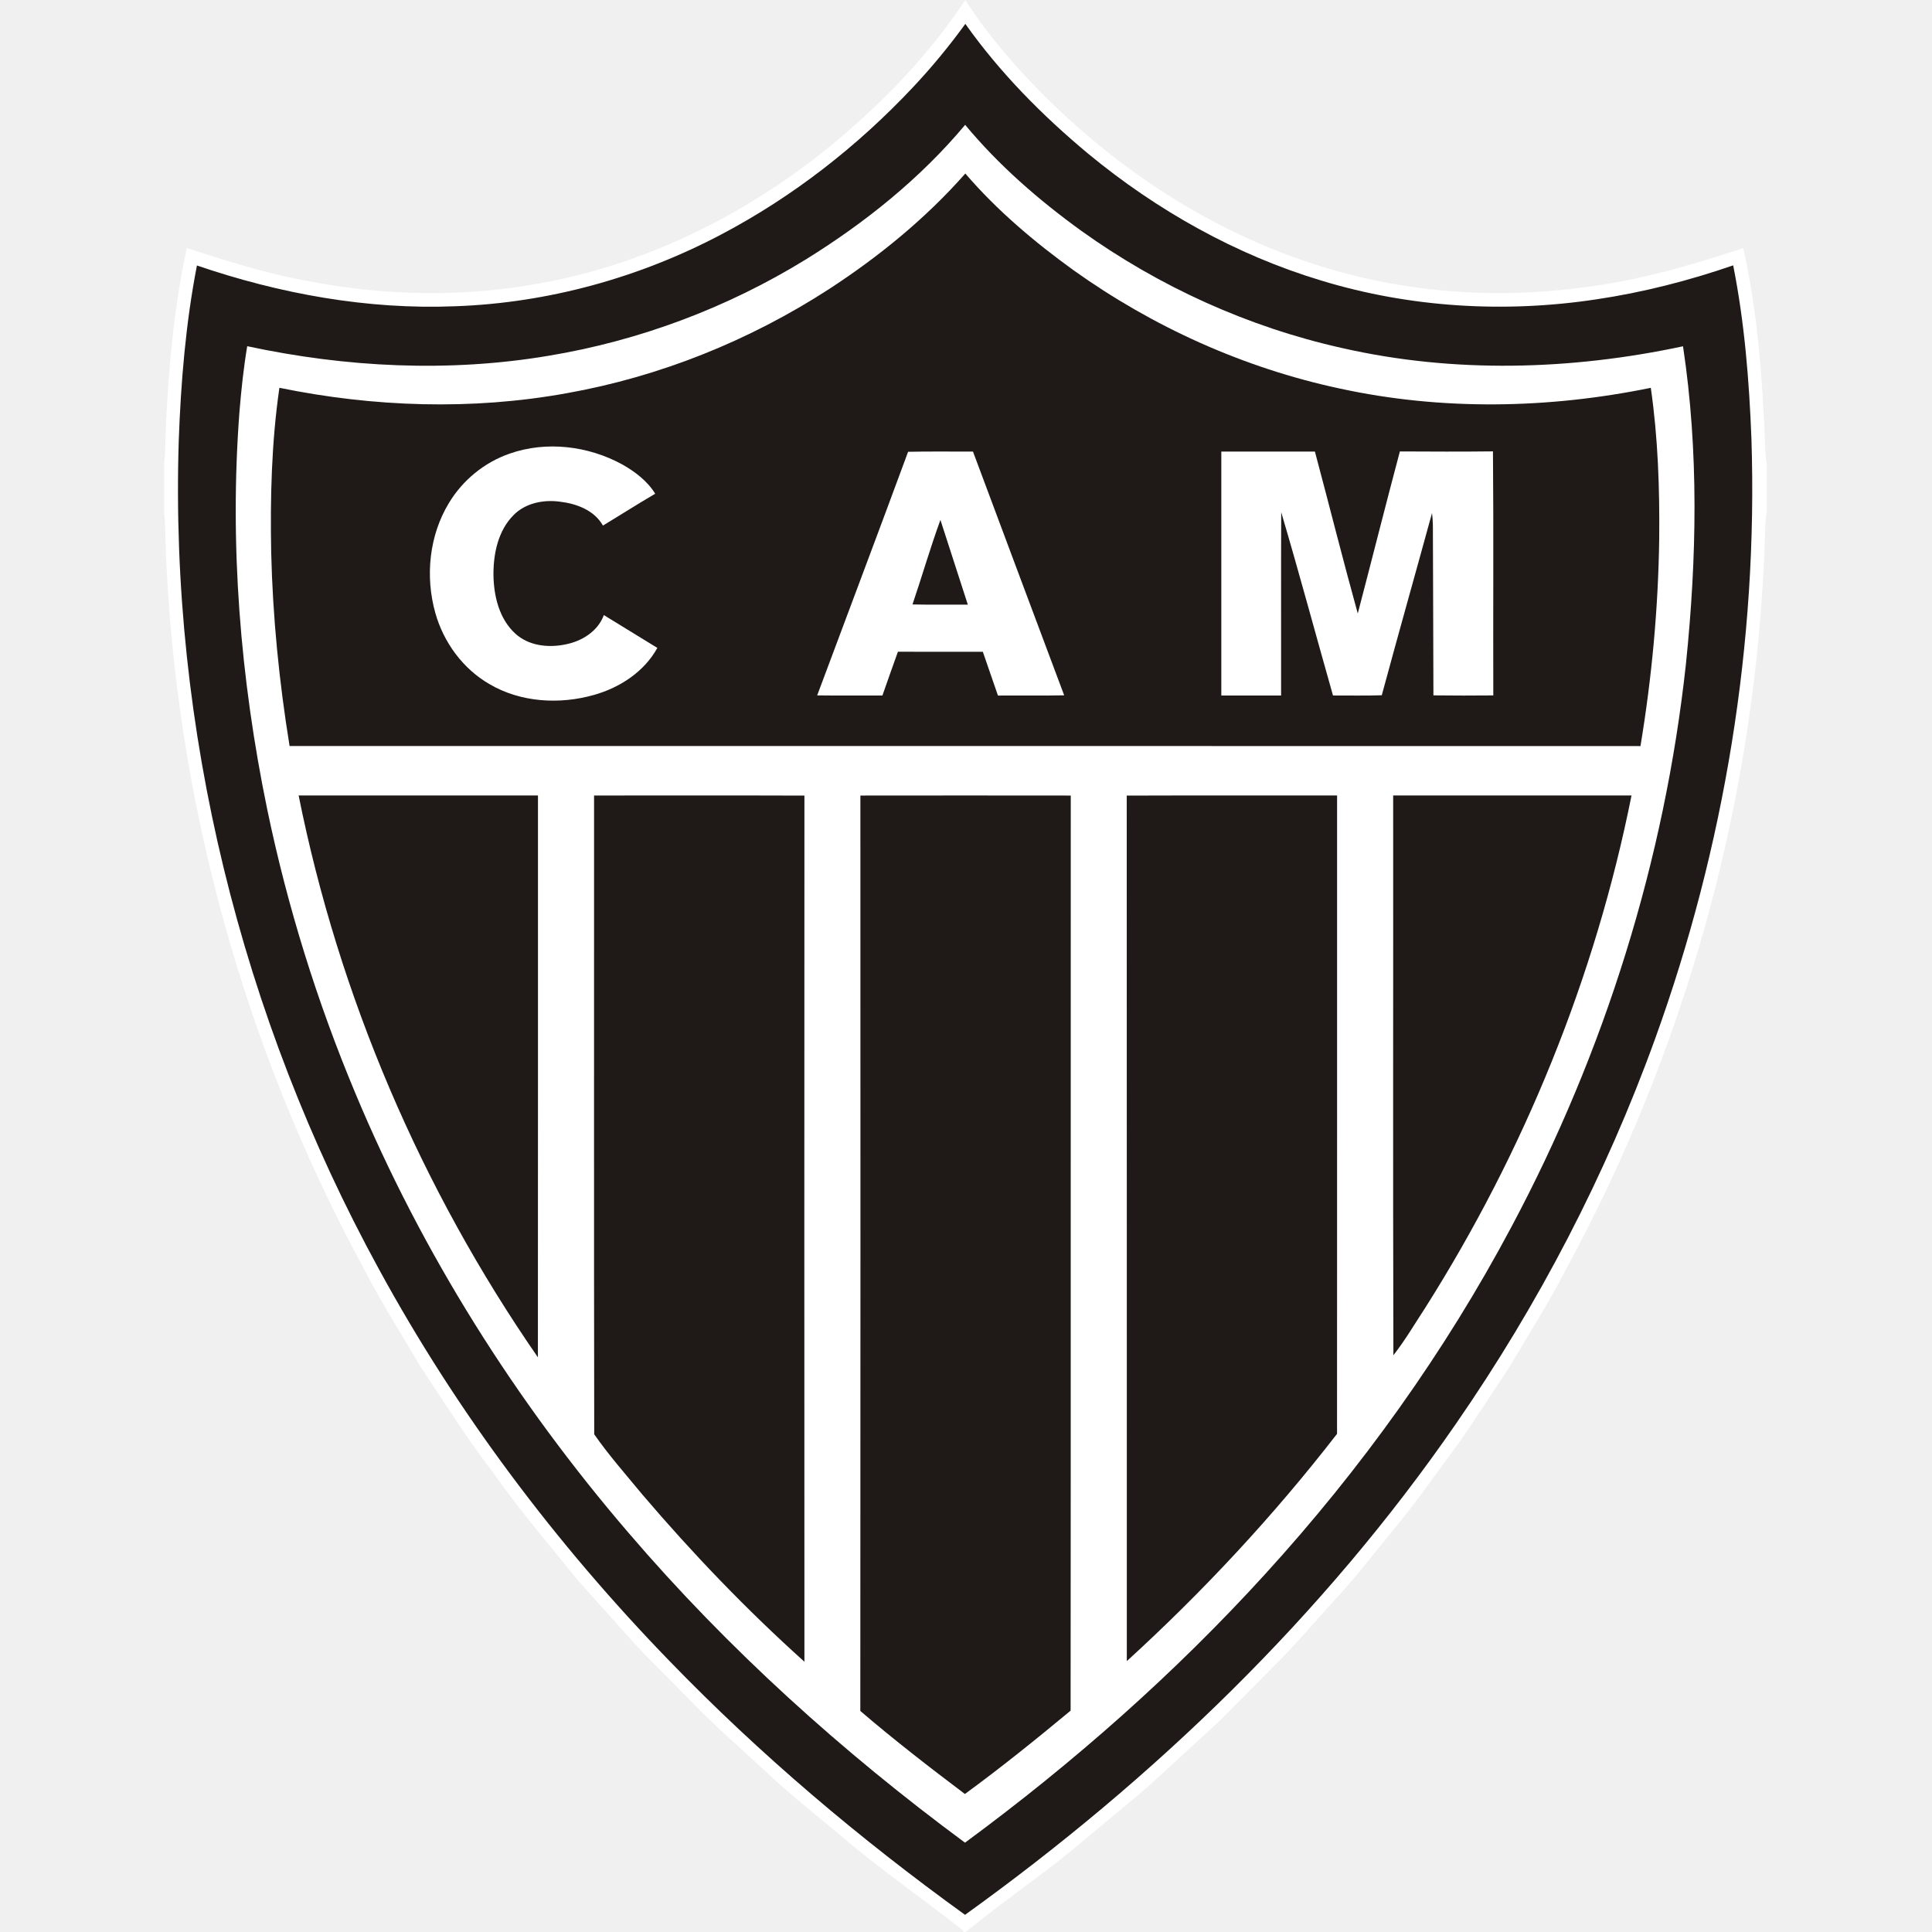
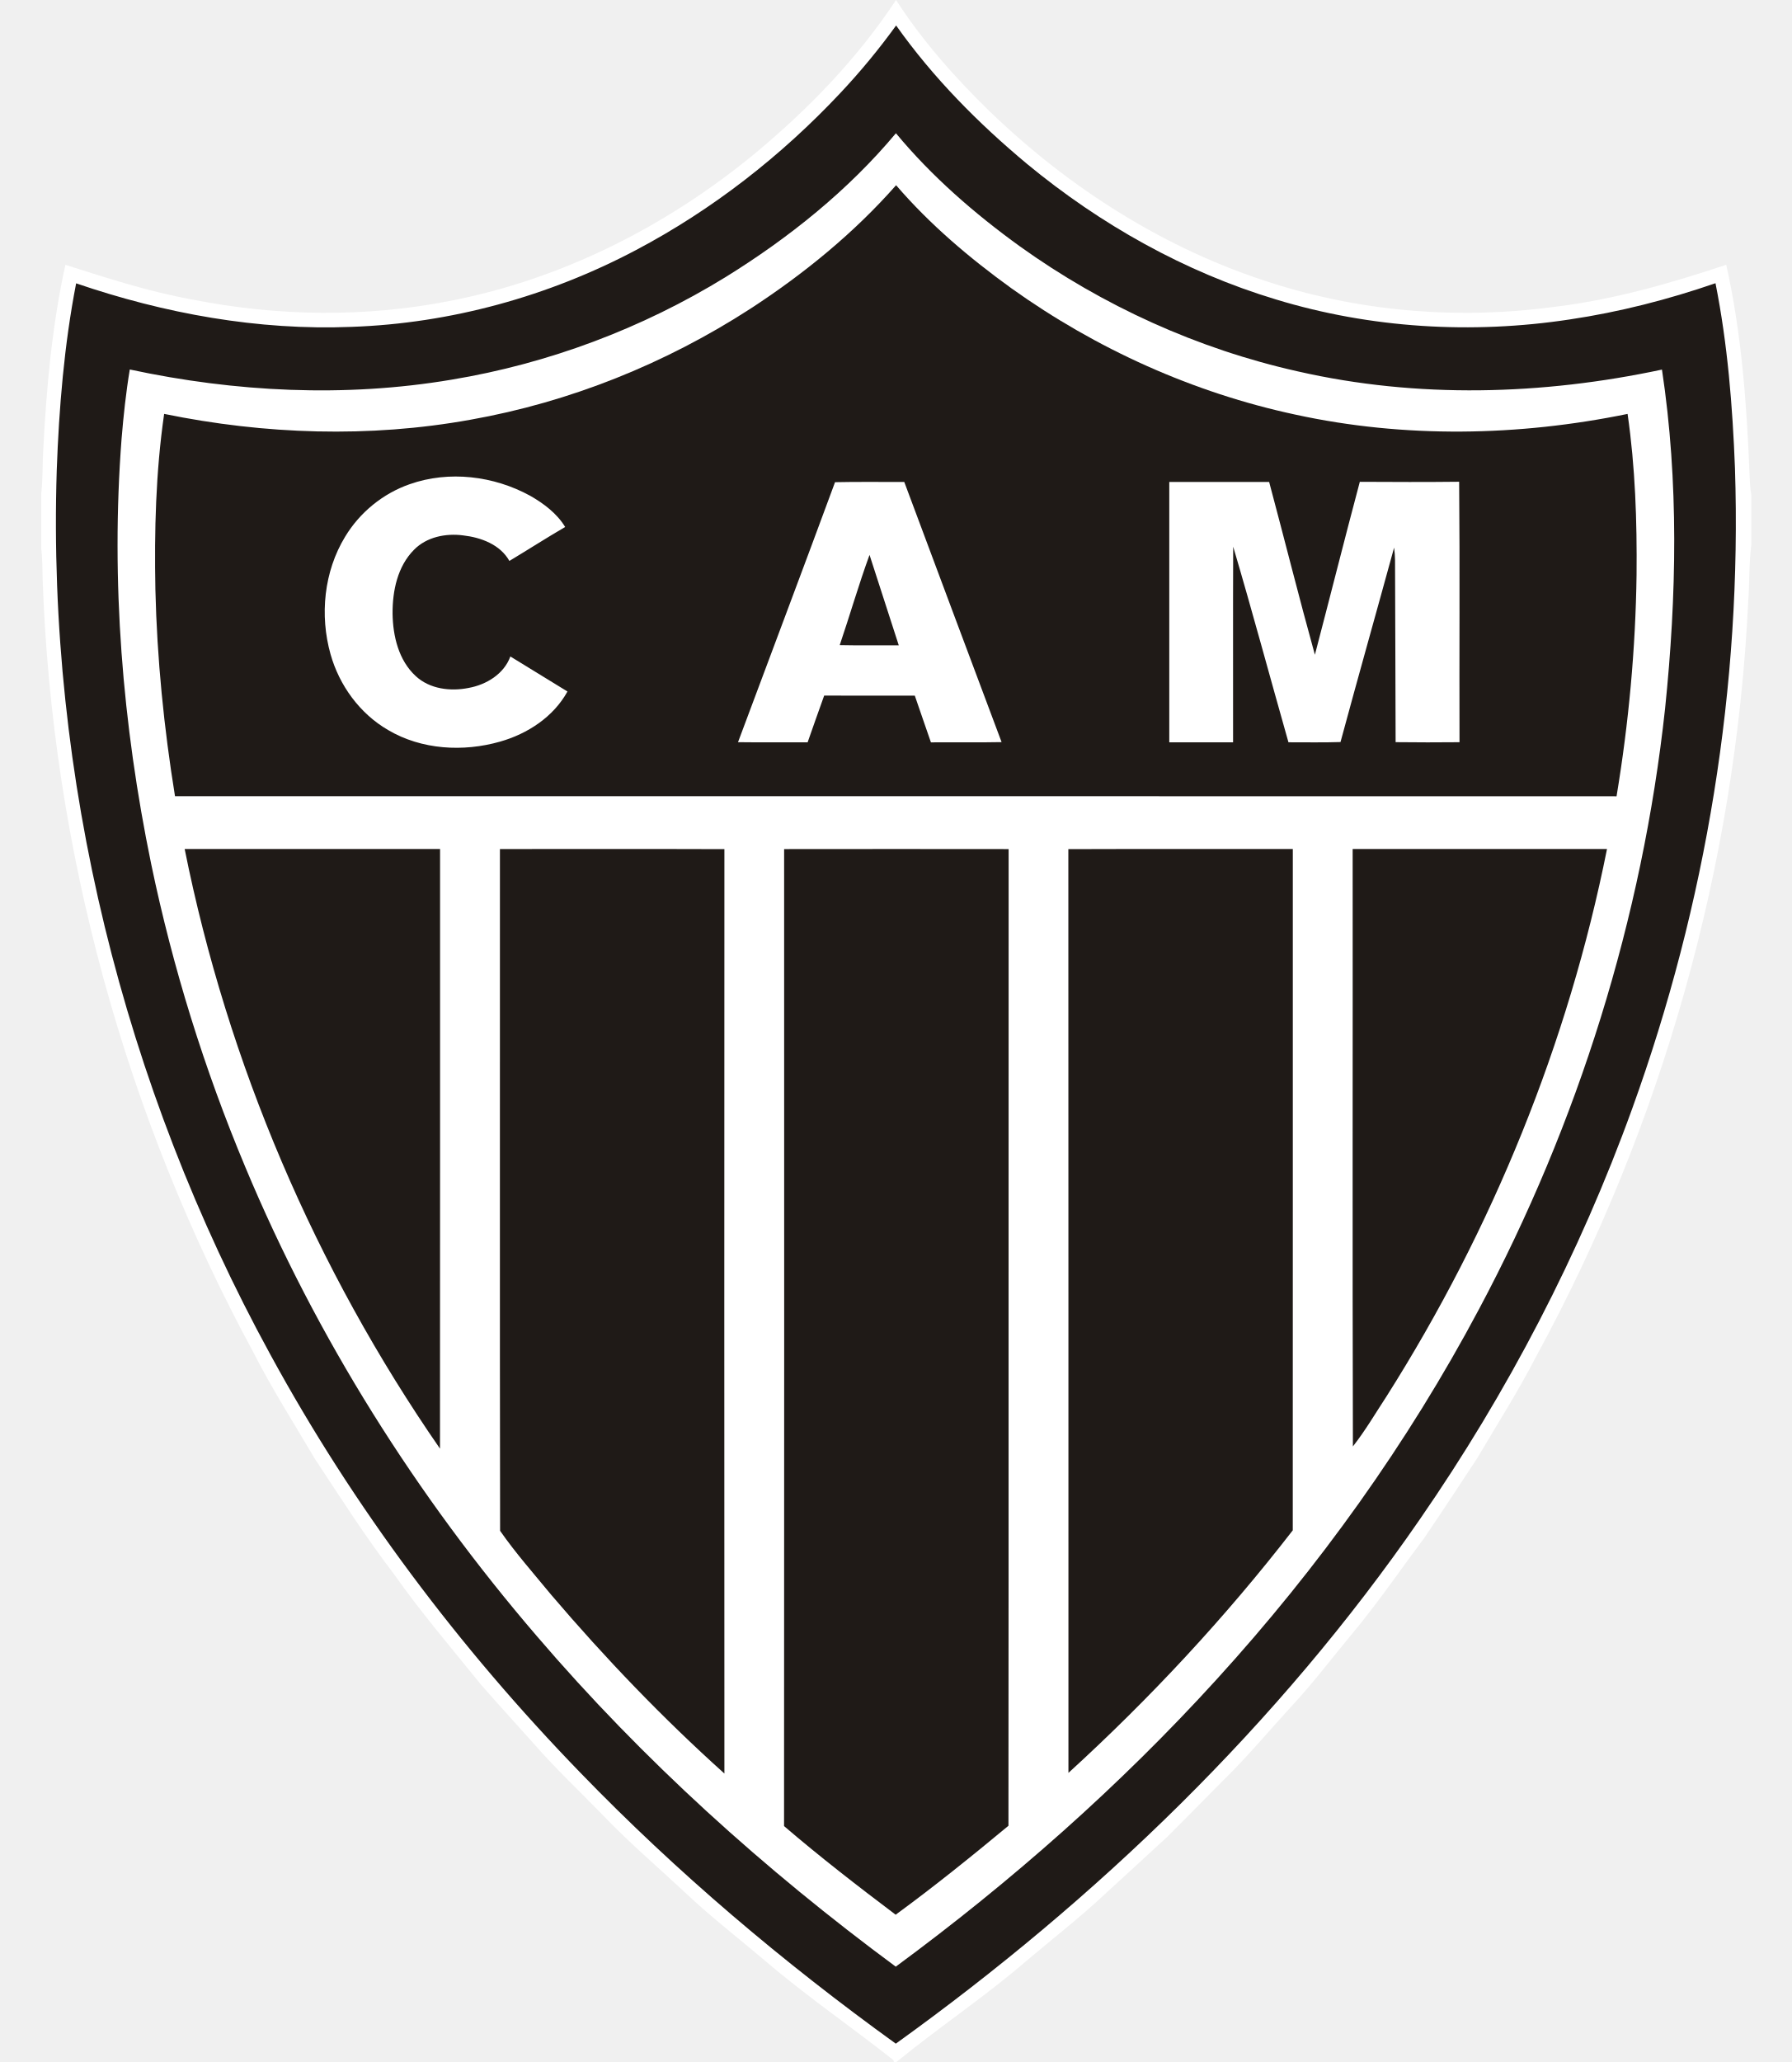
- <svg xmlns="http://www.w3.org/2000/svg" width="1000" height="1000" viewBox="0 0 1000 1000" fill="none">
+ <svg xmlns="http://www.w3.org/2000/svg" width="869" height="1000" viewBox="65 0 869 1000">
  <path d="M914.48 240.173V264.057C913.292 273.246 913.656 282.553 912.962 291.777C906.856 419.505 871.241 545.645 810.071 657.901C801.4 674.785 791.14 690.775 781.54 707.141C773.033 720.095 764.527 733.049 755.82 745.873C744.043 761.58 732.995 777.852 720.358 792.901C710.757 804.513 701.639 816.55 691.356 827.574C680.484 839.422 670.189 851.8 658.694 863.059C649.505 872.307 640.375 881.626 631.139 890.838C621.162 900.098 611.067 909.228 601.054 918.452C588.912 929.9 575.676 940.089 562.969 950.878C542.755 968.327 520.436 983.128 499.799 1000H498.575C498.516 999.776 498.422 999.318 498.363 999.082C477.609 982.693 455.713 967.727 435.617 950.49C422.675 939.536 409.227 929.147 396.92 917.464C383.742 905.169 370.012 893.462 357.552 880.425C346.363 868.895 334.609 857.894 324.043 845.764C315.501 836.187 306.83 826.739 298.382 817.091C284.04 799.325 269.168 781.982 256.026 763.286C242.248 745.32 230.106 726.213 217.634 707.329C207.587 690.292 196.939 673.573 187.938 655.925C125.686 541.045 90.236 411.693 85.682 281.082C85.518 276.058 85.635 271.022 85 266.022V239.326C85.788 232.525 85.553 225.654 85.941 218.842C87.471 188.521 90.189 158.131 96.719 128.434C116.92 134.835 137.134 141.447 158.041 145.212C199.398 153.46 242.413 154.072 283.828 145.824C338.056 135.223 388.719 109.456 431.205 74.406C457.195 52.851 480.986 28.249 499.622 0C512.412 19.849 528.178 37.603 545.073 54.04C583.829 91.443 630.586 121.128 682.12 137.329C726.241 151.389 773.516 155.025 819.343 148.765C847.71 145.33 875.265 137.4 902.303 128.411C909.715 161.554 912.221 195.569 913.586 229.442C913.727 233.019 913.833 236.631 914.48 240.173Z" fill="white" />
  <path d="M472.538 45.18C482.268 34.838 491.328 23.861 499.658 12.354C517.518 37.591 539.473 59.77 563.192 79.524C598.725 108.868 639.693 131.917 683.896 145.224C729.841 159.225 778.916 162.143 826.343 154.93C850.416 151.354 874.088 145.283 897.09 137.352C902.973 166.884 905.373 197.004 906.538 227.054C909.962 332.545 892.537 438.518 856.664 537.727C831.191 608.227 796.27 675.256 753.631 736.896C685.191 836.128 597.195 920.911 499.505 991.105C444.924 951.737 393.319 908.098 346.504 859.706C287.758 799.136 236.53 731.084 196.139 656.925C124.733 526.443 87.847 376.949 92.518 228.148C93.612 197.746 96.13 167.308 101.931 137.411C144.793 152.071 190.162 160.343 235.554 158.519C283.593 156.836 331.044 143.718 373.494 121.269C410.497 101.75 443.924 75.653 472.538 45.18ZM499.564 64.617C476.35 92.384 447.736 115.292 417.063 134.305C376.471 159.284 331.032 176.344 284.005 184.133C232.306 192.851 179.102 190.169 127.956 179.191C126.098 190.31 124.909 201.546 123.968 212.782C118.685 281.729 124.368 351.311 138.322 418.964C148.782 469.286 164.124 518.584 183.985 565.988C218.564 648.771 267.015 725.53 325.443 793.524C376.859 853.576 435.935 906.816 499.481 953.761C555.556 912.475 608.043 866.165 654.941 814.644C704.533 760.251 747.796 699.964 782.363 634.935C830.485 544.692 861.617 445.331 872.641 343.616C878.277 289.036 879.336 233.607 871.124 179.238C813.166 191.616 752.467 193.345 694.497 180.109C646.07 169.273 599.995 148.365 559.674 119.469C537.661 103.561 516.941 85.572 499.564 64.617Z" fill="#1F1A17" />
  <path d="M428.993 149.706C454.925 132.823 479.162 113.068 499.646 89.819C516 108.856 535.308 125.175 555.603 139.835C596.76 169.237 643.823 190.474 693.321 201.075C746.254 212.606 801.494 211.594 854.452 200.734C858.181 226.56 859.052 252.727 858.805 278.811C858.311 314.767 854.993 350.688 849.098 386.173C616.032 386.091 382.954 386.161 149.888 386.138C144.511 352.982 141.158 319.473 140.369 285.882C139.816 257.456 140.546 228.901 144.617 200.722C193.409 210.723 244.119 212.429 293.229 203.546C341.503 194.981 387.86 176.32 428.993 149.706ZM263.721 234.819C250.731 239.337 239.483 248.526 232.389 260.304C222.117 277.176 220.011 298.401 225.329 317.285C229.6 332.463 239.566 346.123 253.273 354.053C269.486 363.63 289.687 364.759 307.548 359.665C320.878 355.888 333.444 347.687 340.245 335.357C331.02 329.674 321.784 324.015 312.548 318.367C309.43 326.897 300.888 332.074 292.276 333.627C283.475 335.392 273.439 334.18 266.638 327.874C258.344 320.238 255.567 308.461 255.414 297.577C255.343 286.588 257.802 274.67 265.815 266.622C271.933 260.386 281.216 258.539 289.629 259.645C298.265 260.633 307.595 264.057 312.078 272.034C321.114 266.587 330.008 260.892 339.127 255.562C335.126 248.985 328.761 244.208 322.161 240.432C304.548 230.784 282.816 228.089 263.721 234.819ZM470.032 233.843C454.513 275.929 438.653 317.897 422.969 359.936C434.229 360.088 445.477 359.971 456.737 359.994C459.431 352.453 461.996 344.852 464.761 337.334C479.409 337.404 494.057 337.345 508.717 337.357C511.353 344.899 513.882 352.476 516.541 360.018C527.966 359.924 539.39 360.136 550.815 359.9C535.025 317.873 519.342 275.799 503.611 233.737C492.422 233.784 481.221 233.596 470.032 233.843ZM632.151 233.737C632.151 275.823 632.151 317.909 632.151 359.994C642.458 360.006 652.776 360.006 663.095 359.994C663.142 328.368 663.012 296.742 663.153 265.116C672.472 296.613 680.978 328.368 689.956 359.983C698.368 359.958 706.792 360.147 715.205 359.865C723.711 328.392 732.594 297.013 741.207 265.563C741.466 267.622 741.631 269.705 741.654 271.811C741.713 301.178 741.901 330.545 741.936 359.924C752.267 360.065 762.597 360.03 772.927 359.947C772.786 317.838 773.127 275.729 772.751 233.631C756.691 233.819 740.63 233.749 724.57 233.666C717.134 261.586 710.11 289.6 702.78 317.544C695.062 289.694 688.061 261.645 680.59 233.725C664.448 233.737 648.293 233.725 632.151 233.737Z" fill="#1F1A17" />
  <path d="M472.302 312.861C477.244 298.319 481.491 283.529 486.762 269.105C491.457 283.729 496.222 298.33 500.94 312.955C491.398 312.908 481.844 313.073 472.302 312.861Z" fill="#1F1A17" />
  <path d="M154.57 411.728C195.868 411.763 237.165 411.728 278.451 411.74C278.428 508.677 278.498 605.615 278.416 702.552C218.058 615.345 175.419 515.772 154.57 411.728Z" fill="#1F1A17" />
  <path d="M307.489 411.752C343.774 411.775 380.071 411.669 416.368 411.799C416.298 561.234 416.298 710.67 416.368 860.106C386.46 833.257 358.564 804.172 332.491 773.581C324.043 763.322 315.137 753.274 307.571 742.391C307.371 632.181 307.548 521.961 307.489 411.752Z" fill="#1F1A17" />
  <path d="M445.336 411.775C481.633 411.728 517.93 411.728 554.227 411.775C554.133 569.659 554.286 727.542 554.145 885.426C536.284 900.262 518.189 914.852 499.434 928.571C481.044 914.699 462.796 900.592 445.3 885.591C445.418 727.648 445.347 569.706 445.336 411.775Z" fill="#1F1A17" />
  <path d="M583.194 411.799C619.479 411.669 655.776 411.775 692.073 411.74C692.062 521.878 692.098 632.017 692.05 742.155C659.306 784.453 622.738 823.738 583.241 859.788C583.194 710.459 583.288 561.129 583.194 411.799Z" fill="#1F1A17" />
  <path d="M721.099 411.74C762.232 411.728 803.353 411.752 844.474 411.728C825.685 505.806 788.893 596.108 737.583 677.103C732.218 685.28 727.265 693.775 721.217 701.47C720.946 604.897 721.182 508.312 721.099 411.74Z" fill="#1F1A17" />
</svg>
